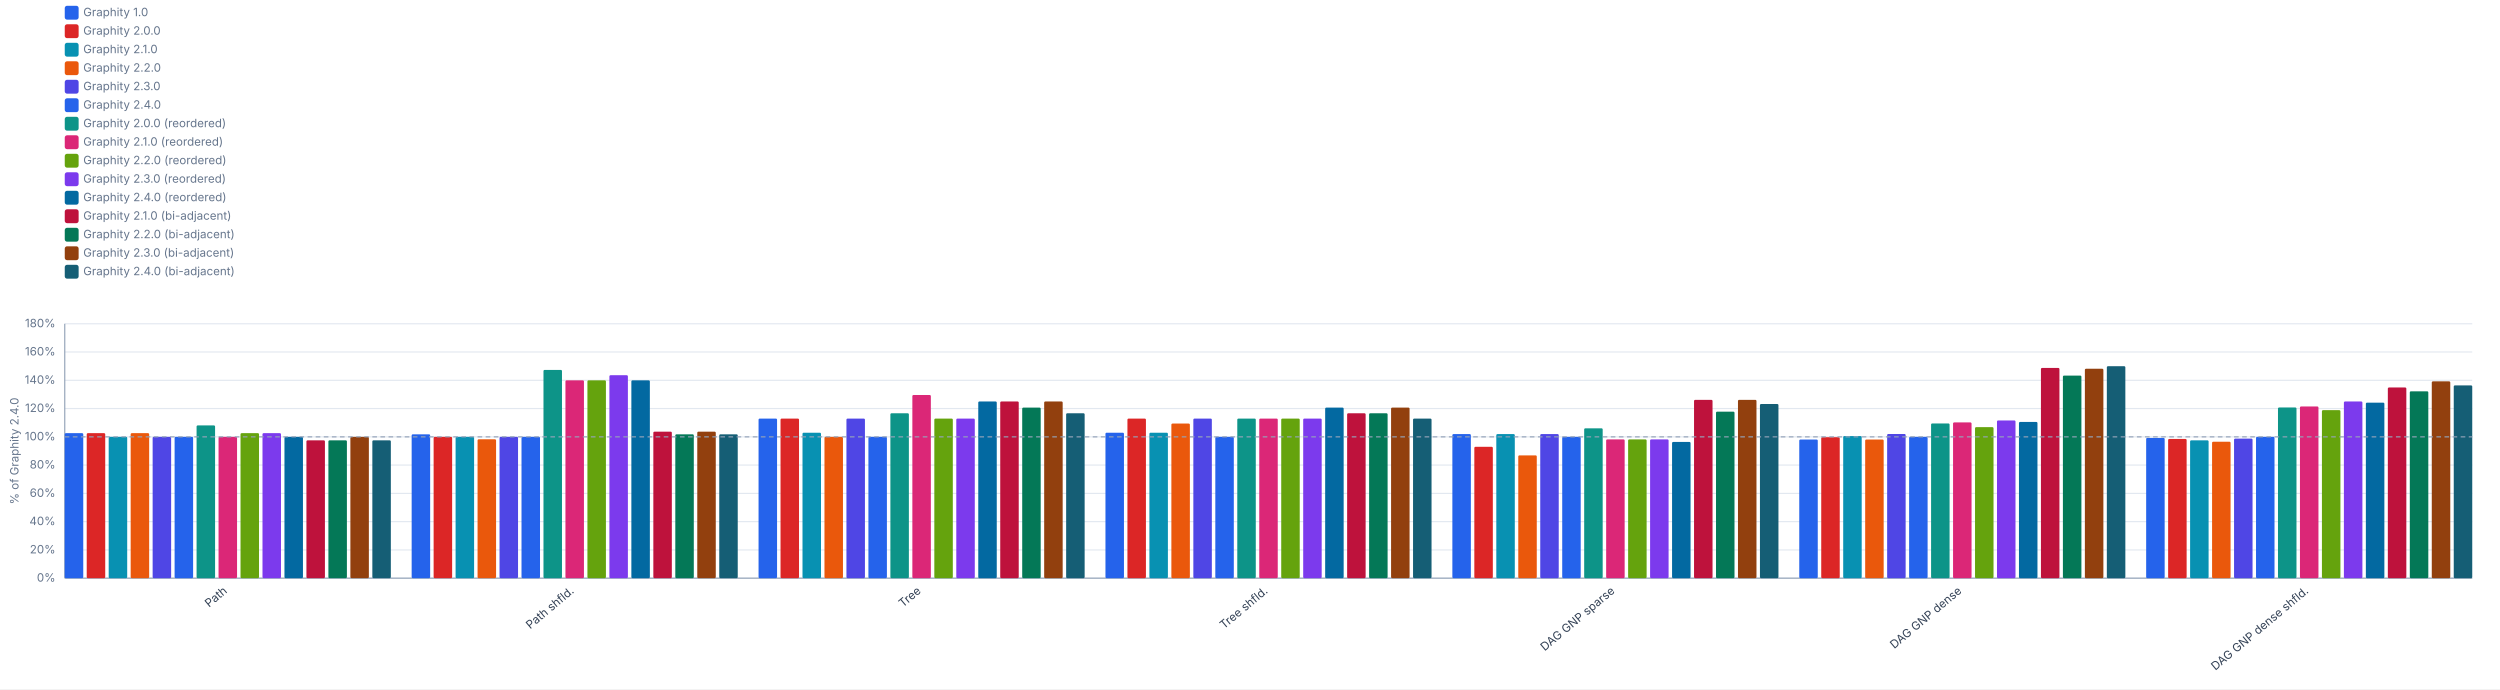
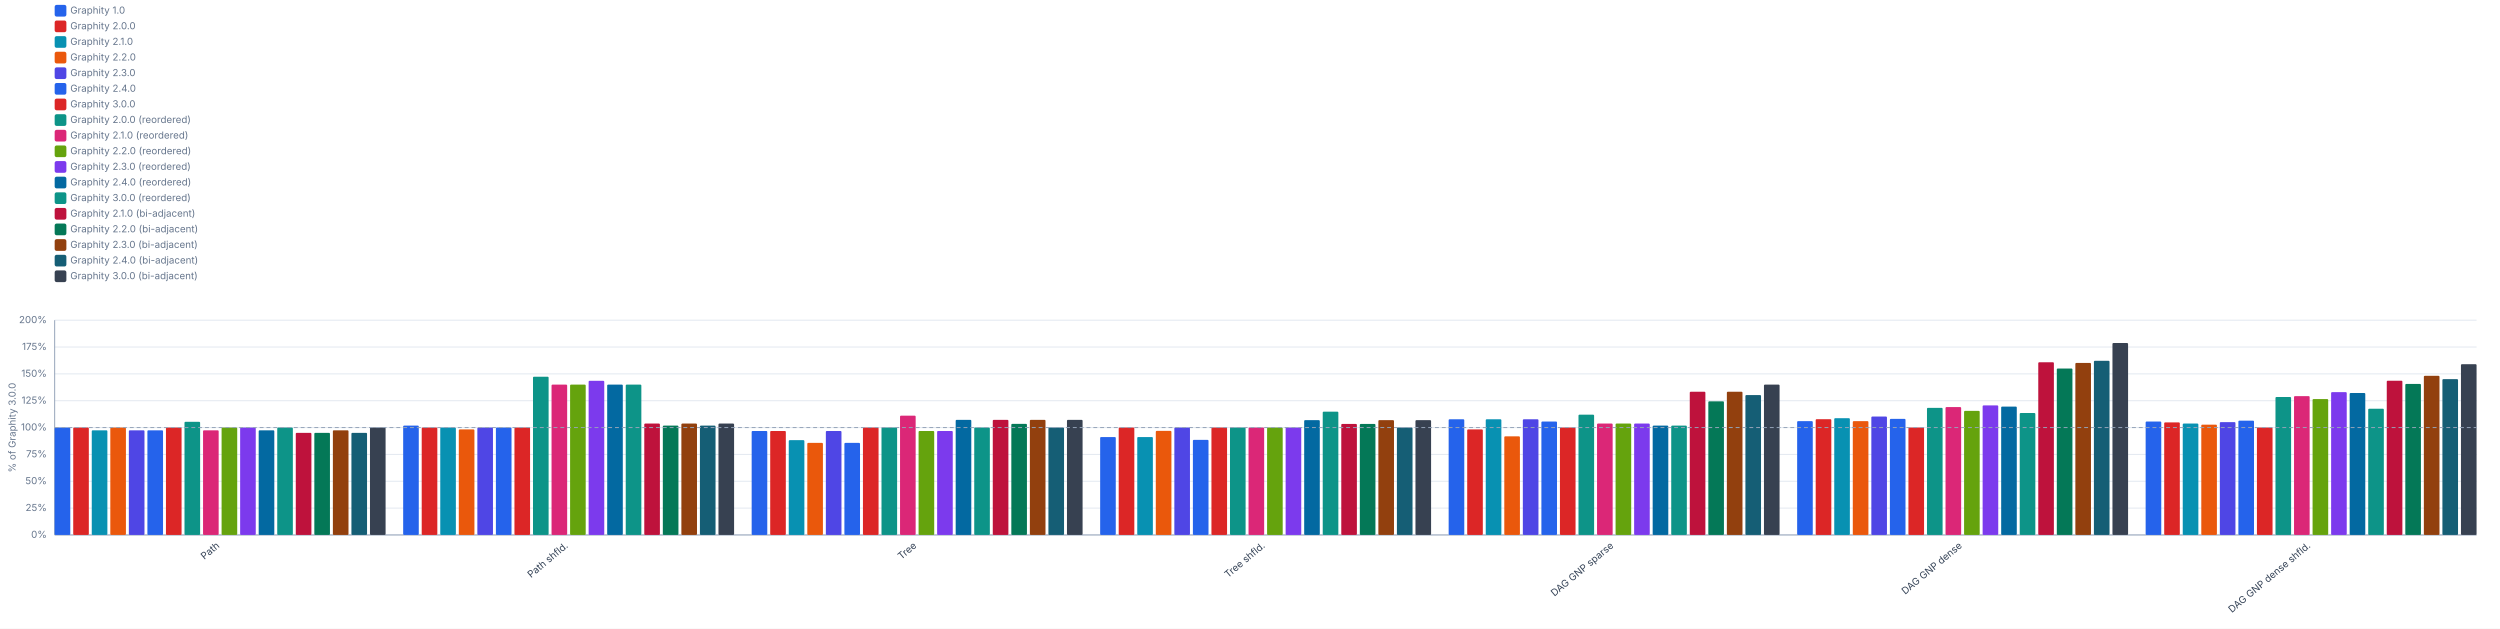
- <svg xmlns="http://www.w3.org/2000/svg" width="2162" height="596" viewBox="0 0 2162 596" role="img">
+ <svg xmlns="http://www.w3.org/2000/svg" width="2561" height="644" viewBox="0 0 2561 644" role="img">
  <style>text{font-family:ui-sans-serif,system-ui,-apple-system,Segoe UI,sans-serif;font-size:11px;fill:#334155}.axis{stroke:#94a3b8;stroke-width:1;fill:none}.grid{stroke:#e2e8f0;stroke-width:1}.ylabel{fill:#64748b;font-size:10px}.tick{fill:#64748b;font-size:10px}.xlabel{font-size:10px}</style>
-   <rect x="0" y="0" width="2162" height="596" fill="#ffffff" />
+   <rect x="0" y="0" width="2561" height="644" fill="#ffffff" />
  <rect x="56" y="5" width="12" height="12" rx="2" fill="#2563eb" />
  <text x="72" y="14" class="tick">Graphity 1.0</text>
  <rect x="56" y="21" width="12" height="12" rx="2" fill="#dc2626" />
  <text x="72" y="30" class="tick">Graphity 2.0.0</text>
  <rect x="56" y="37" width="12" height="12" rx="2" fill="#0891b2" />
  <text x="72" y="46" class="tick">Graphity 2.1.0</text>
  <rect x="56" y="53" width="12" height="12" rx="2" fill="#ea580c" />
  <text x="72" y="62" class="tick">Graphity 2.2.0</text>
  <rect x="56" y="69" width="12" height="12" rx="2" fill="#4f46e5" />
  <text x="72" y="78" class="tick">Graphity 2.3.0</text>
  <rect x="56" y="85" width="12" height="12" rx="2" fill="#2563eb" />
  <text x="72" y="94" class="tick">Graphity 2.4.0</text>
-   <rect x="56" y="101" width="12" height="12" rx="2" fill="#0d9488" />
-   <text x="72" y="110" class="tick">Graphity 2.0.0 (reordered)</text>
-   <rect x="56" y="117" width="12" height="12" rx="2" fill="#db2777" />
-   <text x="72" y="126" class="tick">Graphity 2.1.0 (reordered)</text>
-   <rect x="56" y="133" width="12" height="12" rx="2" fill="#65a30d" />
-   <text x="72" y="142" class="tick">Graphity 2.2.0 (reordered)</text>
-   <rect x="56" y="149" width="12" height="12" rx="2" fill="#7c3aed" />
-   <text x="72" y="158" class="tick">Graphity 2.3.0 (reordered)</text>
-   <rect x="56" y="165" width="12" height="12" rx="2" fill="#0369a1" />
-   <text x="72" y="174" class="tick">Graphity 2.4.0 (reordered)</text>
-   <rect x="56" y="181" width="12" height="12" rx="2" fill="#be123c" />
-   <text x="72" y="190" class="tick">Graphity 2.1.0 (bi-adjacent)</text>
-   <rect x="56" y="197" width="12" height="12" rx="2" fill="#047857" />
-   <text x="72" y="206" class="tick">Graphity 2.2.0 (bi-adjacent)</text>
-   <rect x="56" y="213" width="12" height="12" rx="2" fill="#92400e" />
-   <text x="72" y="222" class="tick">Graphity 2.3.0 (bi-adjacent)</text>
-   <rect x="56" y="229" width="12" height="12" rx="2" fill="#155e75" />
-   <text x="72" y="238" class="tick">Graphity 2.4.0 (bi-adjacent)</text>
-   <line class="grid" x1="56" y1="500.0" x2="2138" y2="500.0" />
-   <text class="tick" x="48" y="503.0" text-anchor="end">0%</text>
-   <line class="grid" x1="56" y1="475.6" x2="2138" y2="475.6" />
-   <text class="tick" x="48" y="478.6" text-anchor="end">20%</text>
-   <line class="grid" x1="56" y1="451.1" x2="2138" y2="451.1" />
-   <text class="tick" x="48" y="454.1" text-anchor="end">40%</text>
-   <line class="grid" x1="56" y1="426.7" x2="2138" y2="426.7" />
-   <text class="tick" x="48" y="429.7" text-anchor="end">60%</text>
-   <line class="grid" x1="56" y1="402.2" x2="2138" y2="402.2" />
-   <text class="tick" x="48" y="405.2" text-anchor="end">80%</text>
-   <line class="grid" x1="56" y1="377.8" x2="2138" y2="377.8" />
-   <text class="tick" x="48" y="380.8" text-anchor="end">100%</text>
-   <line class="grid" x1="56" y1="353.3" x2="2138" y2="353.3" />
-   <text class="tick" x="48" y="356.3" text-anchor="end">120%</text>
-   <line class="grid" x1="56" y1="328.9" x2="2138" y2="328.9" />
-   <text class="tick" x="48" y="331.9" text-anchor="end">140%</text>
-   <line class="grid" x1="56" y1="304.4" x2="2138" y2="304.4" />
-   <text class="tick" x="48" y="307.4" text-anchor="end">160%</text>
-   <line class="grid" x1="56" y1="280.0" x2="2138" y2="280.0" />
-   <text class="tick" x="48" y="283.0" text-anchor="end">180%</text>
-   <line class="axis" x1="56" y1="280" x2="56" y2="500" />
-   <line class="axis" x1="56" y1="500" x2="2138" y2="500" />
-   <text class="ylabel" x="16" y="390.0" text-anchor="middle" transform="rotate(-90 16 390.0)">% of Graphity 2.4.0</text>
-   <text class="xlabel" x="197.0" y="512.0" text-anchor="end" transform="rotate(-40 197.0 512.0)">Path</text>
-   <rect x="56.0" y="374.6" width="16" height="125.4" fill="#2563eb" rx="1" />
-   <rect x="75.0" y="374.6" width="16" height="125.4" fill="#dc2626" rx="1" />
-   <rect x="94.0" y="377.8" width="16" height="122.2" fill="#0891b2" rx="1" />
-   <rect x="113.0" y="374.6" width="16" height="125.4" fill="#ea580c" rx="1" />
-   <rect x="132.0" y="377.8" width="16" height="122.2" fill="#4f46e5" rx="1" />
-   <rect x="151.0" y="377.8" width="16" height="122.2" fill="#2563eb" rx="1" />
-   <rect x="170.0" y="367.9" width="16" height="132.1" fill="#0d9488" rx="1" />
-   <rect x="189.0" y="377.8" width="16" height="122.2" fill="#db2777" rx="1" />
-   <rect x="208.0" y="374.6" width="16" height="125.4" fill="#65a30d" rx="1" />
-   <rect x="227.0" y="374.6" width="16" height="125.4" fill="#7c3aed" rx="1" />
-   <rect x="246.0" y="377.8" width="16" height="122.2" fill="#0369a1" rx="1" />
-   <rect x="265.0" y="380.8" width="16" height="119.2" fill="#be123c" rx="1" />
-   <rect x="284.0" y="380.8" width="16" height="119.2" fill="#047857" rx="1" />
-   <rect x="303.0" y="377.8" width="16" height="122.2" fill="#92400e" rx="1" />
-   <rect x="322.0" y="380.8" width="16" height="119.2" fill="#155e75" rx="1" />
-   <text class="xlabel" x="497.0" y="512.0" text-anchor="end" transform="rotate(-40 497.0 512.0)">Path shfld.</text>
-   <rect x="356.0" y="375.6" width="16" height="124.4" fill="#2563eb" rx="1" />
-   <rect x="375.0" y="377.8" width="16" height="122.2" fill="#dc2626" rx="1" />
-   <rect x="394.0" y="377.8" width="16" height="122.2" fill="#0891b2" rx="1" />
-   <rect x="413.0" y="379.9" width="16" height="120.1" fill="#ea580c" rx="1" />
-   <rect x="432.0" y="377.8" width="16" height="122.2" fill="#4f46e5" rx="1" />
-   <rect x="451.0" y="377.8" width="16" height="122.2" fill="#2563eb" rx="1" />
-   <rect x="470.0" y="319.9" width="16" height="180.1" fill="#0d9488" rx="1" />
-   <rect x="489.0" y="328.9" width="16" height="171.1" fill="#db2777" rx="1" />
-   <rect x="508.0" y="328.9" width="16" height="171.1" fill="#65a30d" rx="1" />
-   <rect x="527.0" y="324.5" width="16" height="175.5" fill="#7c3aed" rx="1" />
-   <rect x="546.0" y="328.9" width="16" height="171.1" fill="#0369a1" rx="1" />
-   <rect x="565.0" y="373.3" width="16" height="126.7" fill="#be123c" rx="1" />
-   <rect x="584.0" y="375.6" width="16" height="124.4" fill="#047857" rx="1" />
-   <rect x="603.0" y="373.3" width="16" height="126.7" fill="#92400e" rx="1" />
-   <rect x="622.0" y="375.6" width="16" height="124.4" fill="#155e75" rx="1" />
-   <text class="xlabel" x="797.0" y="512.0" text-anchor="end" transform="rotate(-40 797.0 512.0)">Tree</text>
-   <rect x="656.0" y="362.0" width="16" height="138.0" fill="#2563eb" rx="1" />
-   <rect x="675.0" y="362.0" width="16" height="138.0" fill="#dc2626" rx="1" />
-   <rect x="694.0" y="374.2" width="16" height="125.8" fill="#0891b2" rx="1" />
-   <rect x="713.0" y="377.8" width="16" height="122.2" fill="#ea580c" rx="1" />
-   <rect x="732.0" y="362.0" width="16" height="138.0" fill="#4f46e5" rx="1" />
-   <rect x="751.0" y="377.8" width="16" height="122.2" fill="#2563eb" rx="1" />
-   <rect x="770.0" y="357.4" width="16" height="142.6" fill="#0d9488" rx="1" />
-   <rect x="789.0" y="341.6" width="16" height="158.4" fill="#db2777" rx="1" />
-   <rect x="808.0" y="362.0" width="16" height="138.0" fill="#65a30d" rx="1" />
-   <rect x="827.0" y="362.0" width="16" height="138.0" fill="#7c3aed" rx="1" />
-   <rect x="846.0" y="347.2" width="16" height="152.8" fill="#0369a1" rx="1" />
-   <rect x="865.0" y="347.2" width="16" height="152.8" fill="#be123c" rx="1" />
-   <rect x="884.0" y="352.5" width="16" height="147.5" fill="#047857" rx="1" />
-   <rect x="903.0" y="347.2" width="16" height="152.8" fill="#92400e" rx="1" />
-   <rect x="922.0" y="357.4" width="16" height="142.6" fill="#155e75" rx="1" />
-   <text class="xlabel" x="1097.0" y="512.0" text-anchor="end" transform="rotate(-40 1097.0 512.0)">Tree shfld.</text>
-   <rect x="956.0" y="374.2" width="16" height="125.8" fill="#2563eb" rx="1" />
-   <rect x="975.0" y="362.0" width="16" height="138.0" fill="#dc2626" rx="1" />
-   <rect x="994.0" y="374.2" width="16" height="125.8" fill="#0891b2" rx="1" />
-   <rect x="1013.0" y="366.3" width="16" height="133.7" fill="#ea580c" rx="1" />
-   <rect x="1032.0" y="362.0" width="16" height="138.0" fill="#4f46e5" rx="1" />
-   <rect x="1051.0" y="377.8" width="16" height="122.2" fill="#2563eb" rx="1" />
-   <rect x="1070.0" y="362.0" width="16" height="138.0" fill="#0d9488" rx="1" />
-   <rect x="1089.0" y="362.0" width="16" height="138.0" fill="#db2777" rx="1" />
-   <rect x="1108.0" y="362.0" width="16" height="138.0" fill="#65a30d" rx="1" />
-   <rect x="1127.0" y="362.0" width="16" height="138.0" fill="#7c3aed" rx="1" />
-   <rect x="1146.0" y="352.5" width="16" height="147.5" fill="#0369a1" rx="1" />
-   <rect x="1165.0" y="357.4" width="16" height="142.6" fill="#be123c" rx="1" />
-   <rect x="1184.0" y="357.4" width="16" height="142.6" fill="#047857" rx="1" />
-   <rect x="1203.0" y="352.5" width="16" height="147.5" fill="#92400e" rx="1" />
-   <rect x="1222.0" y="362.0" width="16" height="138.0" fill="#155e75" rx="1" />
-   <text class="xlabel" x="1397.0" y="512.0" text-anchor="end" transform="rotate(-40 1397.0 512.0)">DAG GNP sparse</text>
-   <rect x="1256.0" y="375.4" width="16" height="124.6" fill="#2563eb" rx="1" />
-   <rect x="1275.0" y="386.4" width="16" height="113.6" fill="#dc2626" rx="1" />
-   <rect x="1294.0" y="375.4" width="16" height="124.6" fill="#0891b2" rx="1" />
-   <rect x="1313.0" y="393.8" width="16" height="106.2" fill="#ea580c" rx="1" />
-   <rect x="1332.0" y="375.4" width="16" height="124.6" fill="#4f46e5" rx="1" />
-   <rect x="1351.0" y="377.8" width="16" height="122.2" fill="#2563eb" rx="1" />
-   <rect x="1370.0" y="370.4" width="16" height="129.6" fill="#0d9488" rx="1" />
-   <rect x="1389.0" y="380.0" width="16" height="120.0" fill="#db2777" rx="1" />
-   <rect x="1408.0" y="380.0" width="16" height="120.0" fill="#65a30d" rx="1" />
-   <rect x="1427.0" y="380.0" width="16" height="120.0" fill="#7c3aed" rx="1" />
-   <rect x="1446.0" y="382.2" width="16" height="117.8" fill="#0369a1" rx="1" />
-   <rect x="1465.0" y="345.8" width="16" height="154.2" fill="#be123c" rx="1" />
-   <rect x="1484.0" y="356.0" width="16" height="144.0" fill="#047857" rx="1" />
-   <rect x="1503.0" y="345.8" width="16" height="154.2" fill="#92400e" rx="1" />
-   <rect x="1522.0" y="349.4" width="16" height="150.6" fill="#155e75" rx="1" />
-   <text class="xlabel" x="1697.0" y="512.0" text-anchor="end" transform="rotate(-40 1697.0 512.0)">DAG GNP dense</text>
-   <rect x="1556.0" y="380.1" width="16" height="119.9" fill="#2563eb" rx="1" />
-   <rect x="1575.0" y="378.1" width="16" height="121.9" fill="#dc2626" rx="1" />
-   <rect x="1594.0" y="377.1" width="16" height="122.9" fill="#0891b2" rx="1" />
-   <rect x="1613.0" y="380.1" width="16" height="119.9" fill="#ea580c" rx="1" />
-   <rect x="1632.0" y="375.3" width="16" height="124.7" fill="#4f46e5" rx="1" />
-   <rect x="1651.0" y="377.8" width="16" height="122.2" fill="#2563eb" rx="1" />
-   <rect x="1670.0" y="366.2" width="16" height="133.8" fill="#0d9488" rx="1" />
-   <rect x="1689.0" y="365.3" width="16" height="134.7" fill="#db2777" rx="1" />
-   <rect x="1708.0" y="369.4" width="16" height="130.6" fill="#65a30d" rx="1" />
-   <rect x="1727.0" y="363.6" width="16" height="136.4" fill="#7c3aed" rx="1" />
-   <rect x="1746.0" y="364.9" width="16" height="135.1" fill="#0369a1" rx="1" />
-   <rect x="1765.0" y="318.2" width="16" height="181.8" fill="#be123c" rx="1" />
-   <rect x="1784.0" y="324.8" width="16" height="175.2" fill="#047857" rx="1" />
-   <rect x="1803.0" y="318.9" width="16" height="181.1" fill="#92400e" rx="1" />
-   <rect x="1822.0" y="316.7" width="16" height="183.3" fill="#155e75" rx="1" />
-   <text class="xlabel" x="1997.0" y="512.0" text-anchor="end" transform="rotate(-40 1997.0 512.0)">DAG GNP dense shfld.</text>
-   <rect x="1856.0" y="378.7" width="16" height="121.3" fill="#2563eb" rx="1" />
-   <rect x="1875.0" y="379.6" width="16" height="120.4" fill="#dc2626" rx="1" />
-   <rect x="1894.0" y="380.8" width="16" height="119.2" fill="#0891b2" rx="1" />
-   <rect x="1913.0" y="382.0" width="16" height="118.0" fill="#ea580c" rx="1" />
-   <rect x="1932.0" y="379.3" width="16" height="120.7" fill="#4f46e5" rx="1" />
-   <rect x="1951.0" y="377.8" width="16" height="122.2" fill="#2563eb" rx="1" />
-   <rect x="1970.0" y="352.4" width="16" height="147.6" fill="#0d9488" rx="1" />
-   <rect x="1989.0" y="351.5" width="16" height="148.5" fill="#db2777" rx="1" />
-   <rect x="2008.0" y="354.7" width="16" height="145.3" fill="#65a30d" rx="1" />
-   <rect x="2027.0" y="347.2" width="16" height="152.8" fill="#7c3aed" rx="1" />
-   <rect x="2046.0" y="348.2" width="16" height="151.8" fill="#0369a1" rx="1" />
-   <rect x="2065.0" y="335.1" width="16" height="164.9" fill="#be123c" rx="1" />
-   <rect x="2084.0" y="338.4" width="16" height="161.6" fill="#047857" rx="1" />
-   <rect x="2103.0" y="329.8" width="16" height="170.2" fill="#92400e" rx="1" />
-   <rect x="2122.0" y="333.3" width="16" height="166.7" fill="#155e75" rx="1" />
-   <line x1="56" y1="377.8" x2="2138" y2="377.8" stroke="#94a3b8" stroke-width="1" stroke-dasharray="4 3" />
+   <rect x="56" y="101" width="12" height="12" rx="2" fill="#dc2626" />
+   <text x="72" y="110" class="tick">Graphity 3.0.0</text>
+   <rect x="56" y="117" width="12" height="12" rx="2" fill="#0d9488" />
+   <text x="72" y="126" class="tick">Graphity 2.0.0 (reordered)</text>
+   <rect x="56" y="133" width="12" height="12" rx="2" fill="#db2777" />
+   <text x="72" y="142" class="tick">Graphity 2.1.0 (reordered)</text>
+   <rect x="56" y="149" width="12" height="12" rx="2" fill="#65a30d" />
+   <text x="72" y="158" class="tick">Graphity 2.2.0 (reordered)</text>
+   <rect x="56" y="165" width="12" height="12" rx="2" fill="#7c3aed" />
+   <text x="72" y="174" class="tick">Graphity 2.3.0 (reordered)</text>
+   <rect x="56" y="181" width="12" height="12" rx="2" fill="#0369a1" />
+   <text x="72" y="190" class="tick">Graphity 2.4.0 (reordered)</text>
+   <rect x="56" y="197" width="12" height="12" rx="2" fill="#0d9488" />
+   <text x="72" y="206" class="tick">Graphity 3.0.0 (reordered)</text>
+   <rect x="56" y="213" width="12" height="12" rx="2" fill="#be123c" />
+   <text x="72" y="222" class="tick">Graphity 2.1.0 (bi-adjacent)</text>
+   <rect x="56" y="229" width="12" height="12" rx="2" fill="#047857" />
+   <text x="72" y="238" class="tick">Graphity 2.2.0 (bi-adjacent)</text>
+   <rect x="56" y="245" width="12" height="12" rx="2" fill="#92400e" />
+   <text x="72" y="254" class="tick">Graphity 2.3.0 (bi-adjacent)</text>
+   <rect x="56" y="261" width="12" height="12" rx="2" fill="#155e75" />
+   <text x="72" y="270" class="tick">Graphity 2.4.0 (bi-adjacent)</text>
+   <rect x="56" y="277" width="12" height="12" rx="2" fill="#374151" />
+   <text x="72" y="286" class="tick">Graphity 3.0.0 (bi-adjacent)</text>
+   <line class="grid" x1="56" y1="548.0" x2="2537" y2="548.0" />
+   <text class="tick" x="48" y="551.0" text-anchor="end">0%</text>
+   <line class="grid" x1="56" y1="520.5" x2="2537" y2="520.5" />
+   <text class="tick" x="48" y="523.5" text-anchor="end">25%</text>
+   <line class="grid" x1="56" y1="493.0" x2="2537" y2="493.0" />
+   <text class="tick" x="48" y="496.0" text-anchor="end">50%</text>
+   <line class="grid" x1="56" y1="465.5" x2="2537" y2="465.5" />
+   <text class="tick" x="48" y="468.5" text-anchor="end">75%</text>
+   <line class="grid" x1="56" y1="438.0" x2="2537" y2="438.0" />
+   <text class="tick" x="48" y="441.0" text-anchor="end">100%</text>
+   <line class="grid" x1="56" y1="410.5" x2="2537" y2="410.5" />
+   <text class="tick" x="48" y="413.5" text-anchor="end">125%</text>
+   <line class="grid" x1="56" y1="383.0" x2="2537" y2="383.0" />
+   <text class="tick" x="48" y="386.0" text-anchor="end">150%</text>
+   <line class="grid" x1="56" y1="355.5" x2="2537" y2="355.5" />
+   <text class="tick" x="48" y="358.5" text-anchor="end">175%</text>
+   <line class="grid" x1="56" y1="328.0" x2="2537" y2="328.0" />
+   <text class="tick" x="48" y="331.0" text-anchor="end">200%</text>
+   <line class="axis" x1="56" y1="328" x2="56" y2="548" />
+   <line class="axis" x1="56" y1="548" x2="2537" y2="548" />
+   <text class="ylabel" x="16" y="438.0" text-anchor="middle" transform="rotate(-90 16 438.0)">% of Graphity 3.0.0</text>
+   <text class="xlabel" x="225.5" y="560.0" text-anchor="end" transform="rotate(-40 225.5 560.0)">Path</text>
+   <rect x="56.0" y="438.0" width="16" height="110.0" fill="#2563eb" rx="1" />
+   <rect x="75.0" y="438.0" width="16" height="110.0" fill="#dc2626" rx="1" />
+   <rect x="94.0" y="440.8" width="16" height="107.2" fill="#0891b2" rx="1" />
+   <rect x="113.0" y="438.0" width="16" height="110.0" fill="#ea580c" rx="1" />
+   <rect x="132.0" y="440.8" width="16" height="107.2" fill="#4f46e5" rx="1" />
+   <rect x="151.0" y="440.8" width="16" height="107.2" fill="#2563eb" rx="1" />
+   <rect x="170.0" y="438.0" width="16" height="110.0" fill="#dc2626" rx="1" />
+   <rect x="189.0" y="432.1" width="16" height="115.9" fill="#0d9488" rx="1" />
+   <rect x="208.0" y="440.8" width="16" height="107.2" fill="#db2777" rx="1" />
+   <rect x="227.0" y="438.0" width="16" height="110.0" fill="#65a30d" rx="1" />
+   <rect x="246.0" y="438.0" width="16" height="110.0" fill="#7c3aed" rx="1" />
+   <rect x="265.0" y="440.8" width="16" height="107.2" fill="#0369a1" rx="1" />
+   <rect x="284.0" y="438.0" width="16" height="110.0" fill="#0d9488" rx="1" />
+   <rect x="303.0" y="443.4" width="16" height="104.6" fill="#be123c" rx="1" />
+   <rect x="322.0" y="443.4" width="16" height="104.6" fill="#047857" rx="1" />
+   <rect x="341.0" y="440.8" width="16" height="107.2" fill="#92400e" rx="1" />
+   <rect x="360.0" y="443.4" width="16" height="104.6" fill="#155e75" rx="1" />
+   <rect x="379.0" y="438.0" width="16" height="110.0" fill="#374151" rx="1" />
+   <text class="xlabel" x="582.5" y="560.0" text-anchor="end" transform="rotate(-40 582.5 560.0)">Path shfld.</text>
+   <rect x="413.0" y="436.0" width="16" height="112.0" fill="#2563eb" rx="1" />
+   <rect x="432.0" y="438.0" width="16" height="110.0" fill="#dc2626" rx="1" />
+   <rect x="451.0" y="438.0" width="16" height="110.0" fill="#0891b2" rx="1" />
+   <rect x="470.0" y="439.9" width="16" height="108.1" fill="#ea580c" rx="1" />
+   <rect x="489.0" y="438.0" width="16" height="110.0" fill="#4f46e5" rx="1" />
+   <rect x="508.0" y="438.0" width="16" height="110.0" fill="#2563eb" rx="1" />
+   <rect x="527.0" y="438.0" width="16" height="110.0" fill="#dc2626" rx="1" />
+   <rect x="546.0" y="385.9" width="16" height="162.1" fill="#0d9488" rx="1" />
+   <rect x="565.0" y="394.0" width="16" height="154.0" fill="#db2777" rx="1" />
+   <rect x="584.0" y="394.0" width="16" height="154.0" fill="#65a30d" rx="1" />
+   <rect x="603.0" y="390.1" width="16" height="157.9" fill="#7c3aed" rx="1" />
+   <rect x="622.0" y="394.0" width="16" height="154.0" fill="#0369a1" rx="1" />
+   <rect x="641.0" y="394.0" width="16" height="154.0" fill="#0d9488" rx="1" />
+   <rect x="660.0" y="433.9" width="16" height="114.1" fill="#be123c" rx="1" />
+   <rect x="679.0" y="436.0" width="16" height="112.0" fill="#047857" rx="1" />
+   <rect x="698.0" y="433.9" width="16" height="114.1" fill="#92400e" rx="1" />
+   <rect x="717.0" y="436.0" width="16" height="112.0" fill="#155e75" rx="1" />
+   <rect x="736.0" y="433.9" width="16" height="114.1" fill="#374151" rx="1" />
+   <text class="xlabel" x="939.5" y="560.0" text-anchor="end" transform="rotate(-40 939.5 560.0)">Tree</text>
+   <rect x="770.0" y="441.5" width="16" height="106.5" fill="#2563eb" rx="1" />
+   <rect x="789.0" y="441.5" width="16" height="106.5" fill="#dc2626" rx="1" />
+   <rect x="808.0" y="450.9" width="16" height="97.1" fill="#0891b2" rx="1" />
+   <rect x="827.0" y="453.7" width="16" height="94.3" fill="#ea580c" rx="1" />
+   <rect x="846.0" y="441.5" width="16" height="106.5" fill="#4f46e5" rx="1" />
+   <rect x="865.0" y="453.7" width="16" height="94.3" fill="#2563eb" rx="1" />
+   <rect x="884.0" y="438.0" width="16" height="110.0" fill="#dc2626" rx="1" />
+   <rect x="903.0" y="438.0" width="16" height="110.0" fill="#0d9488" rx="1" />
+   <rect x="922.0" y="425.8" width="16" height="122.2" fill="#db2777" rx="1" />
+   <rect x="941.0" y="441.5" width="16" height="106.5" fill="#65a30d" rx="1" />
+   <rect x="960.0" y="441.5" width="16" height="106.5" fill="#7c3aed" rx="1" />
+   <rect x="979.0" y="430.1" width="16" height="117.9" fill="#0369a1" rx="1" />
+   <rect x="998.0" y="438.0" width="16" height="110.0" fill="#0d9488" rx="1" />
+   <rect x="1017.0" y="430.1" width="16" height="117.9" fill="#be123c" rx="1" />
+   <rect x="1036.0" y="434.2" width="16" height="113.8" fill="#047857" rx="1" />
+   <rect x="1055.0" y="430.1" width="16" height="117.9" fill="#92400e" rx="1" />
+   <rect x="1074.0" y="438.0" width="16" height="110.0" fill="#155e75" rx="1" />
+   <rect x="1093.0" y="430.1" width="16" height="117.9" fill="#374151" rx="1" />
+   <text class="xlabel" x="1296.5" y="560.0" text-anchor="end" transform="rotate(-40 1296.5 560.0)">Tree shfld.</text>
+   <rect x="1127.0" y="447.7" width="16" height="100.3" fill="#2563eb" rx="1" />
+   <rect x="1146.0" y="438.0" width="16" height="110.0" fill="#dc2626" rx="1" />
+   <rect x="1165.0" y="447.7" width="16" height="100.3" fill="#0891b2" rx="1" />
+   <rect x="1184.0" y="441.4" width="16" height="106.6" fill="#ea580c" rx="1" />
+   <rect x="1203.0" y="438.0" width="16" height="110.0" fill="#4f46e5" rx="1" />
+   <rect x="1222.0" y="450.6" width="16" height="97.4" fill="#2563eb" rx="1" />
+   <rect x="1241.0" y="438.0" width="16" height="110.0" fill="#dc2626" rx="1" />
+   <rect x="1260.0" y="438.0" width="16" height="110.0" fill="#0d9488" rx="1" />
+   <rect x="1279.0" y="438.0" width="16" height="110.0" fill="#db2777" rx="1" />
+   <rect x="1298.0" y="438.0" width="16" height="110.0" fill="#65a30d" rx="1" />
+   <rect x="1317.0" y="438.0" width="16" height="110.0" fill="#7c3aed" rx="1" />
+   <rect x="1336.0" y="430.4" width="16" height="117.6" fill="#0369a1" rx="1" />
+   <rect x="1355.0" y="421.7" width="16" height="126.3" fill="#0d9488" rx="1" />
+   <rect x="1374.0" y="434.3" width="16" height="113.7" fill="#be123c" rx="1" />
+   <rect x="1393.0" y="434.3" width="16" height="113.7" fill="#047857" rx="1" />
+   <rect x="1412.0" y="430.4" width="16" height="117.6" fill="#92400e" rx="1" />
+   <rect x="1431.0" y="438.0" width="16" height="110.0" fill="#155e75" rx="1" />
+   <rect x="1450.0" y="430.4" width="16" height="117.6" fill="#374151" rx="1" />
+   <text class="xlabel" x="1653.5" y="560.0" text-anchor="end" transform="rotate(-40 1653.5 560.0)">DAG GNP sparse</text>
+   <rect x="1484.0" y="429.5" width="16" height="118.5" fill="#2563eb" rx="1" />
+   <rect x="1503.0" y="439.9" width="16" height="108.1" fill="#dc2626" rx="1" />
+   <rect x="1522.0" y="429.5" width="16" height="118.5" fill="#0891b2" rx="1" />
+   <rect x="1541.0" y="447.0" width="16" height="101.0" fill="#ea580c" rx="1" />
+   <rect x="1560.0" y="429.5" width="16" height="118.5" fill="#4f46e5" rx="1" />
+   <rect x="1579.0" y="431.8" width="16" height="116.2" fill="#2563eb" rx="1" />
+   <rect x="1598.0" y="438.0" width="16" height="110.0" fill="#dc2626" rx="1" />
+   <rect x="1617.0" y="424.8" width="16" height="123.2" fill="#0d9488" rx="1" />
+   <rect x="1636.0" y="433.9" width="16" height="114.1" fill="#db2777" rx="1" />
+   <rect x="1655.0" y="433.9" width="16" height="114.1" fill="#65a30d" rx="1" />
+   <rect x="1674.0" y="433.9" width="16" height="114.1" fill="#7c3aed" rx="1" />
+   <rect x="1693.0" y="436.0" width="16" height="112.0" fill="#0369a1" rx="1" />
+   <rect x="1712.0" y="436.0" width="16" height="112.0" fill="#0d9488" rx="1" />
+   <rect x="1731.0" y="401.3" width="16" height="146.7" fill="#be123c" rx="1" />
+   <rect x="1750.0" y="411.1" width="16" height="136.9" fill="#047857" rx="1" />
+   <rect x="1769.0" y="401.3" width="16" height="146.7" fill="#92400e" rx="1" />
+   <rect x="1788.0" y="404.7" width="16" height="143.3" fill="#155e75" rx="1" />
+   <rect x="1807.0" y="394.0" width="16" height="154.0" fill="#374151" rx="1" />
+   <text class="xlabel" x="2010.5" y="560.0" text-anchor="end" transform="rotate(-40 2010.5 560.0)">DAG GNP dense</text>
+   <rect x="1841.0" y="431.4" width="16" height="116.6" fill="#2563eb" rx="1" />
+   <rect x="1860.0" y="429.4" width="16" height="118.6" fill="#dc2626" rx="1" />
+   <rect x="1879.0" y="428.4" width="16" height="119.6" fill="#0891b2" rx="1" />
+   <rect x="1898.0" y="431.4" width="16" height="116.6" fill="#ea580c" rx="1" />
+   <rect x="1917.0" y="426.7" width="16" height="121.3" fill="#4f46e5" rx="1" />
+   <rect x="1936.0" y="429.1" width="16" height="118.9" fill="#2563eb" rx="1" />
+   <rect x="1955.0" y="438.0" width="16" height="110.0" fill="#dc2626" rx="1" />
+   <rect x="1974.0" y="417.8" width="16" height="130.2" fill="#0d9488" rx="1" />
+   <rect x="1993.0" y="417.0" width="16" height="131.0" fill="#db2777" rx="1" />
+   <rect x="2012.0" y="420.9" width="16" height="127.1" fill="#65a30d" rx="1" />
+   <rect x="2031.0" y="415.3" width="16" height="132.7" fill="#7c3aed" rx="1" />
+   <rect x="2050.0" y="416.5" width="16" height="131.5" fill="#0369a1" rx="1" />
+   <rect x="2069.0" y="423.1" width="16" height="124.9" fill="#0d9488" rx="1" />
+   <rect x="2088.0" y="371.1" width="16" height="176.9" fill="#be123c" rx="1" />
+   <rect x="2107.0" y="377.5" width="16" height="170.5" fill="#047857" rx="1" />
+   <rect x="2126.0" y="371.8" width="16" height="176.2" fill="#92400e" rx="1" />
+   <rect x="2145.0" y="369.6" width="16" height="178.4" fill="#155e75" rx="1" />
+   <rect x="2164.0" y="351.4" width="16" height="196.6" fill="#374151" rx="1" />
+   <text class="xlabel" x="2367.5" y="560.0" text-anchor="end" transform="rotate(-40 2367.5 560.0)">DAG GNP dense shfld.</text>
+   <rect x="2198.0" y="431.8" width="16" height="116.2" fill="#2563eb" rx="1" />
+   <rect x="2217.0" y="432.7" width="16" height="115.3" fill="#dc2626" rx="1" />
+   <rect x="2236.0" y="433.9" width="16" height="114.1" fill="#0891b2" rx="1" />
+   <rect x="2255.0" y="435.0" width="16" height="113.0" fill="#ea580c" rx="1" />
+   <rect x="2274.0" y="432.4" width="16" height="115.6" fill="#4f46e5" rx="1" />
+   <rect x="2293.0" y="430.9" width="16" height="117.1" fill="#2563eb" rx="1" />
+   <rect x="2312.0" y="438.0" width="16" height="110.0" fill="#dc2626" rx="1" />
+   <rect x="2331.0" y="406.7" width="16" height="141.3" fill="#0d9488" rx="1" />
+   <rect x="2350.0" y="405.8" width="16" height="142.2" fill="#db2777" rx="1" />
+   <rect x="2369.0" y="408.8" width="16" height="139.2" fill="#65a30d" rx="1" />
+   <rect x="2388.0" y="401.7" width="16" height="146.3" fill="#7c3aed" rx="1" />
+   <rect x="2407.0" y="402.6" width="16" height="145.4" fill="#0369a1" rx="1" />
+   <rect x="2426.0" y="418.7" width="16" height="129.3" fill="#0d9488" rx="1" />
+   <rect x="2445.0" y="390.0" width="16" height="158.0" fill="#be123c" rx="1" />
+   <rect x="2464.0" y="393.3" width="16" height="154.7" fill="#047857" rx="1" />
+   <rect x="2483.0" y="385.0" width="16" height="163.0" fill="#92400e" rx="1" />
+   <rect x="2502.0" y="388.4" width="16" height="159.6" fill="#155e75" rx="1" />
+   <rect x="2521.0" y="373.1" width="16" height="174.9" fill="#374151" rx="1" />
+   <line x1="56" y1="438.0" x2="2537" y2="438.0" stroke="#94a3b8" stroke-width="1" stroke-dasharray="4 3" />
</svg>
